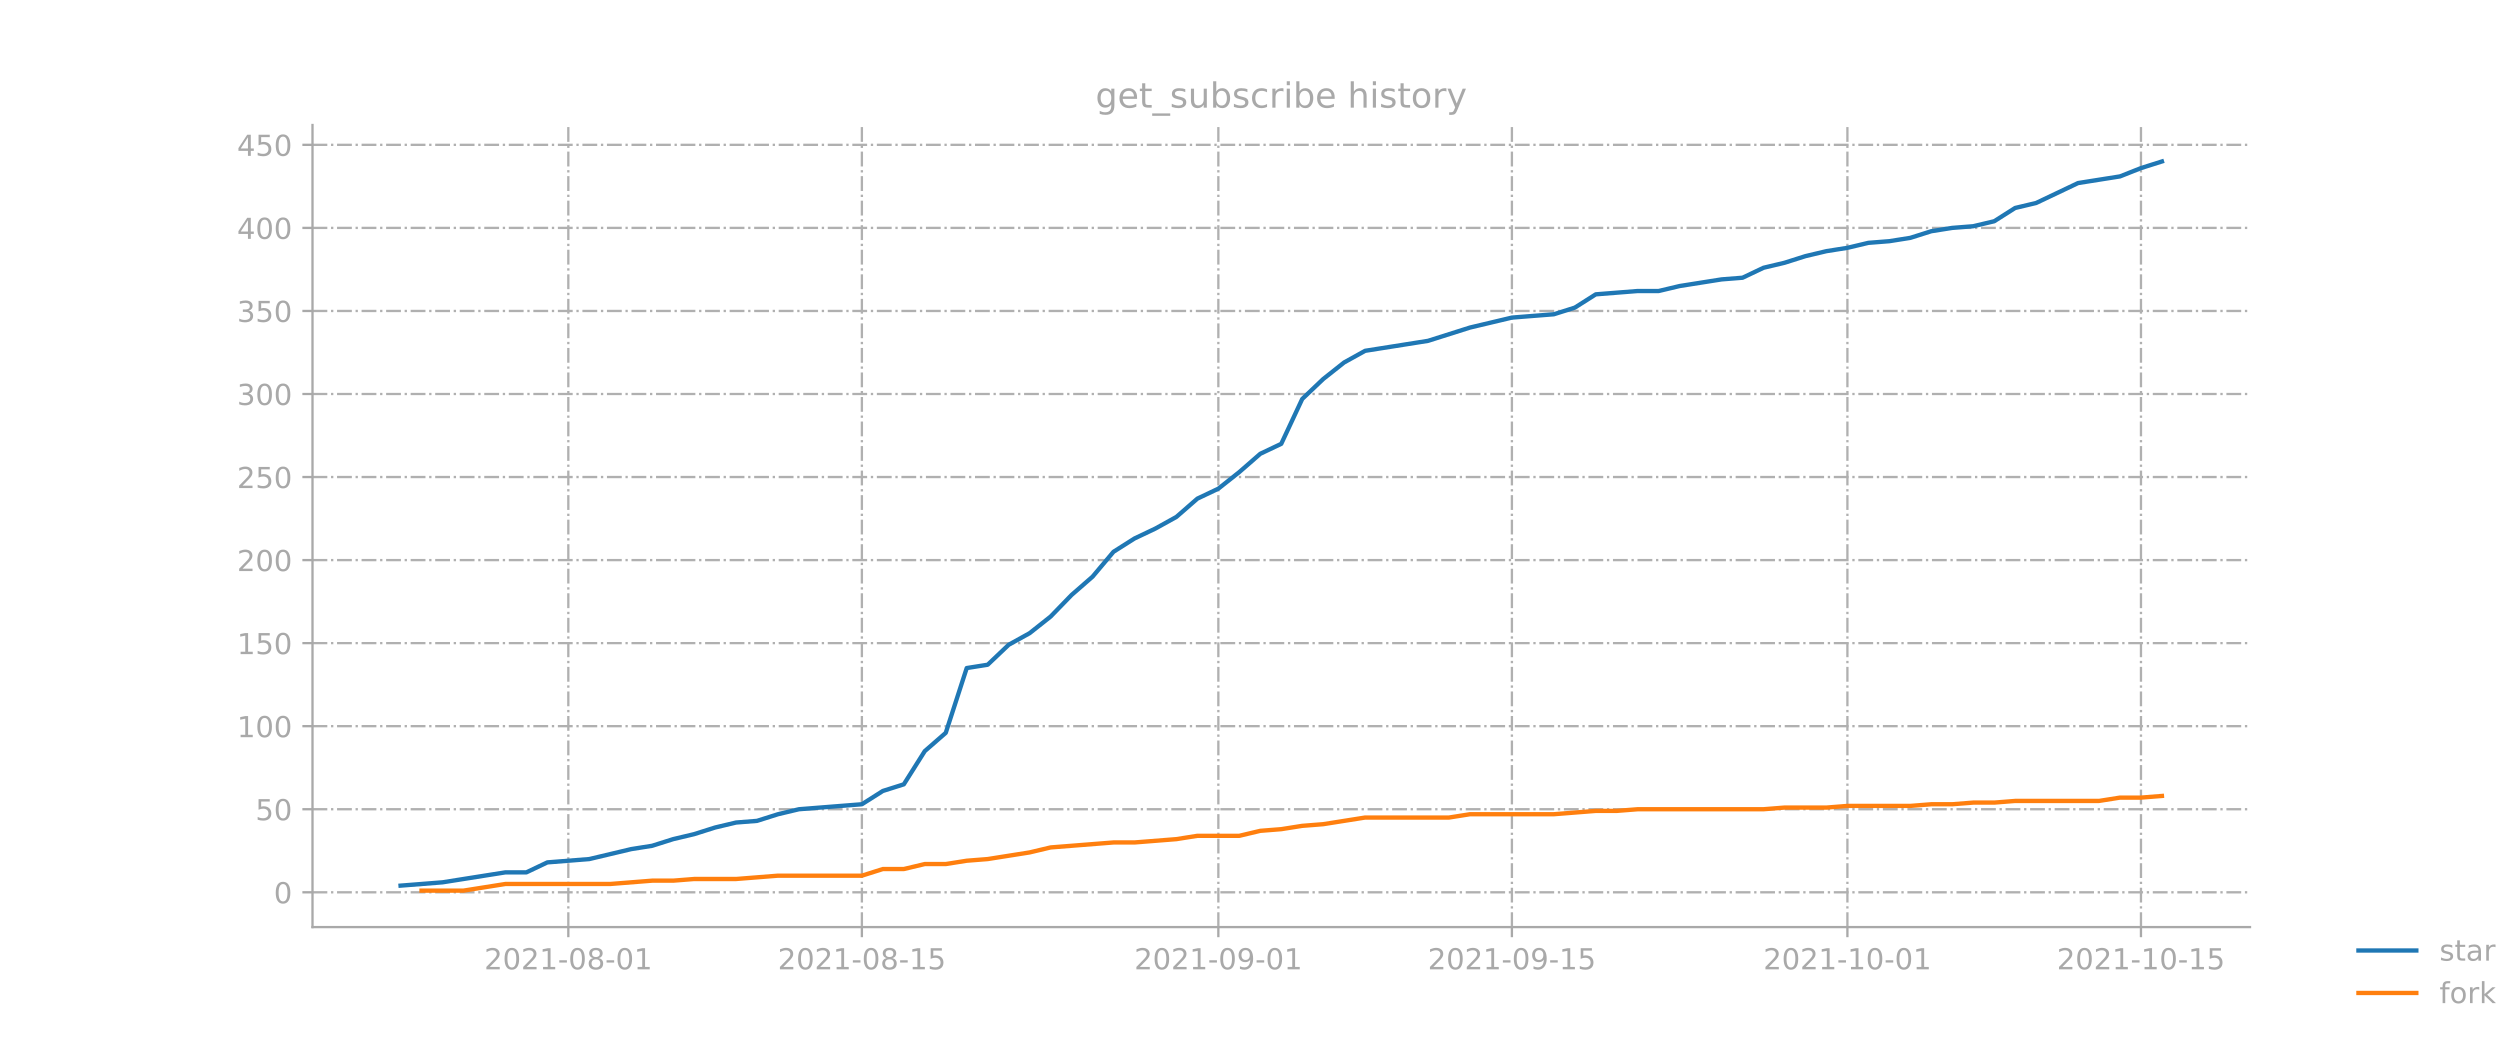
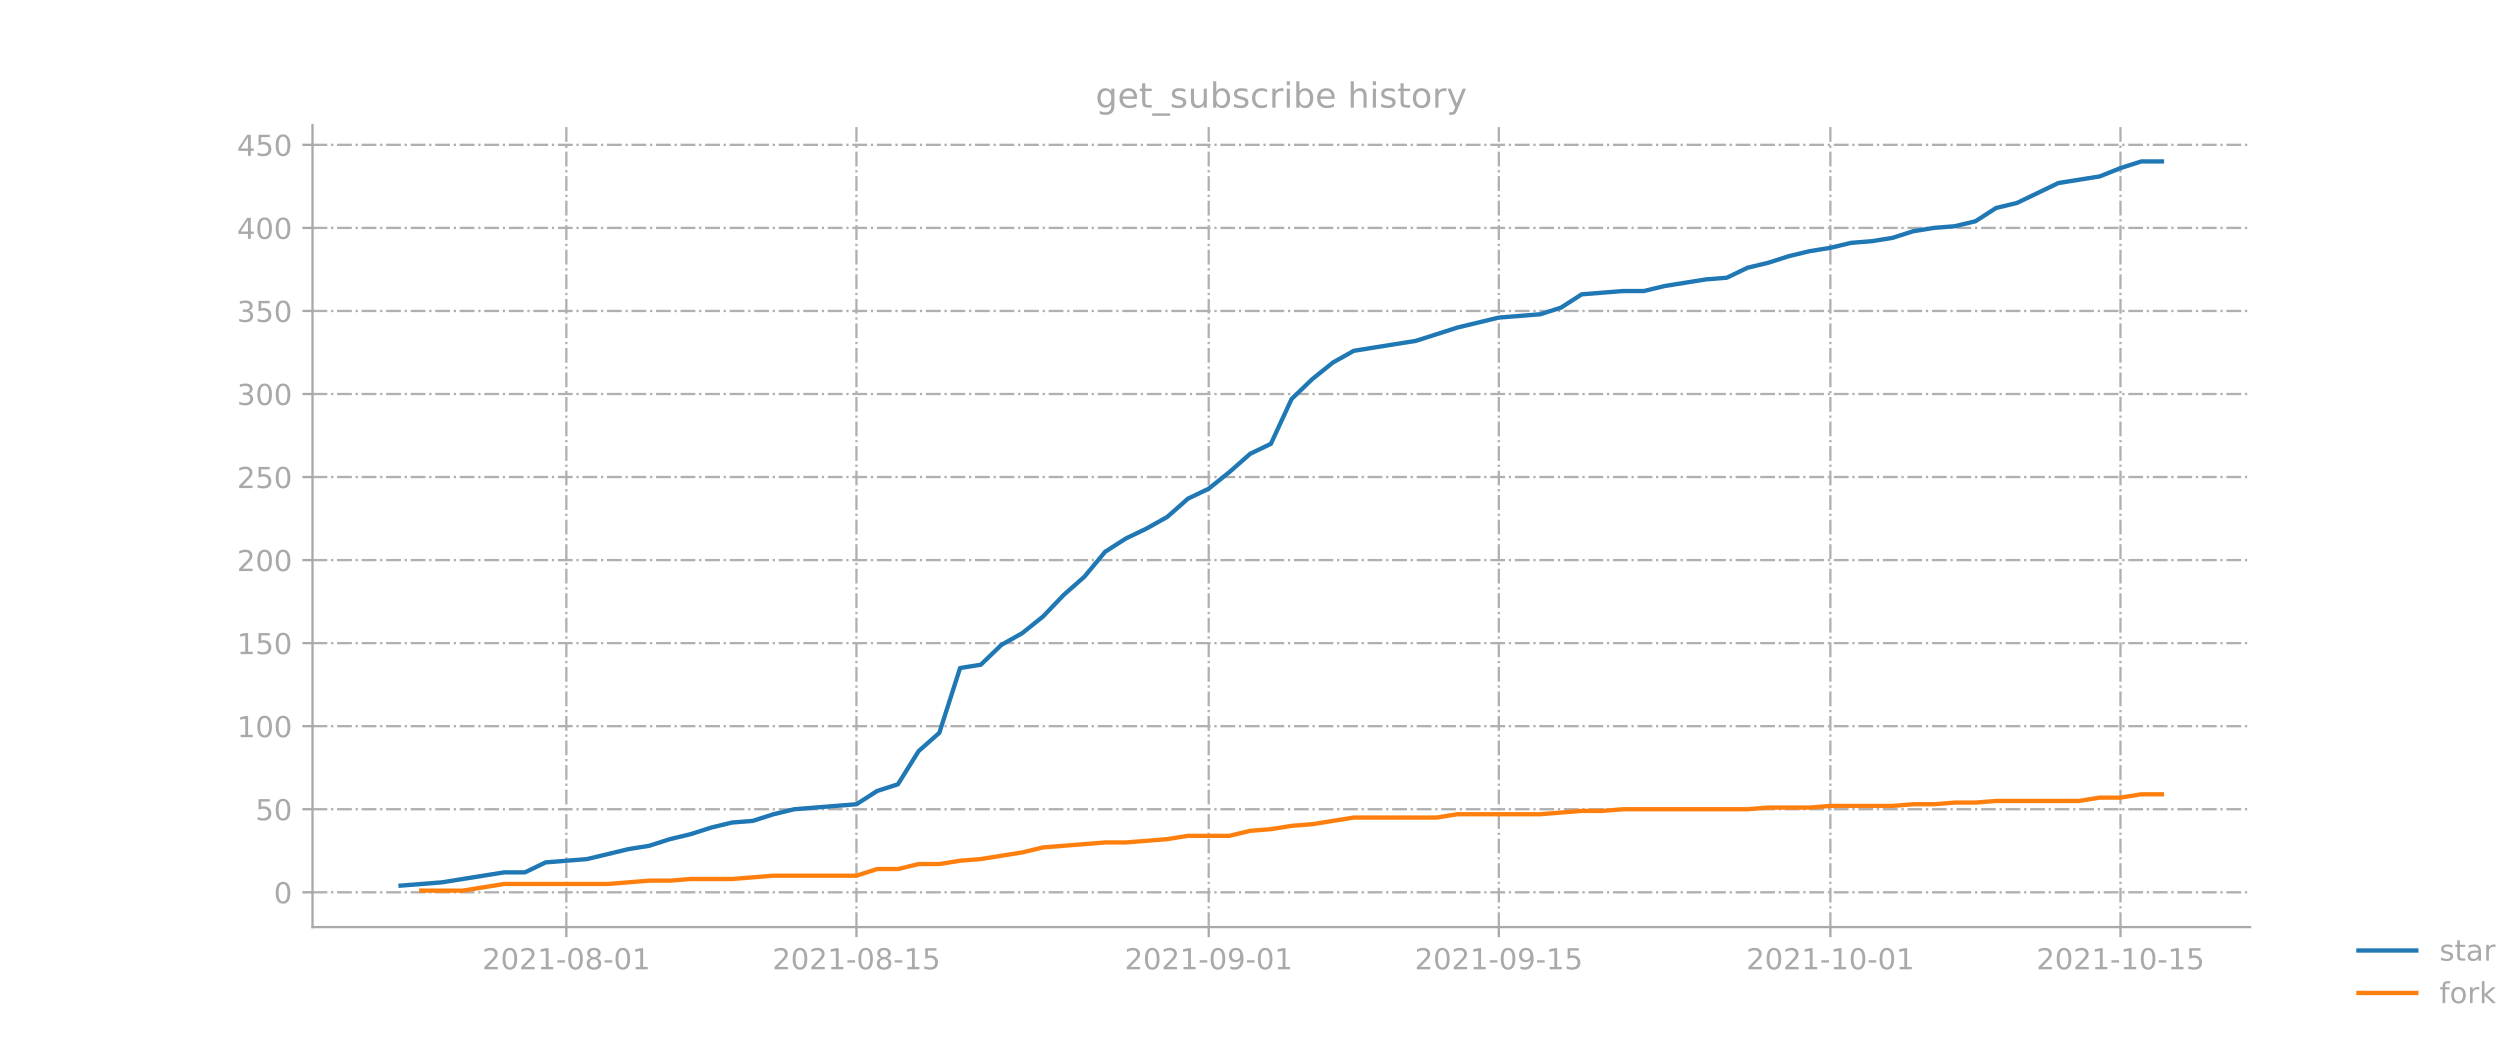
<svg xmlns="http://www.w3.org/2000/svg" xmlns:xlink="http://www.w3.org/1999/xlink" height="360pt" version="1.1" viewBox="0 0 864 360" width="864pt">
  <defs>
    <style type="text/css">*{stroke-linecap:butt;stroke-linejoin:round;}</style>
  </defs>
  <g id="figure_1">
    <g id="patch_1">
      <path d="M 0 360  L 864 360  L 864 0  L 0 0  z " style="fill:none;opacity:0;" />
    </g>
    <g id="axes_1">
      <g id="patch_2">
        <path d="M 108 320.4  L 777.6 320.4  L 777.6 43.2  L 108 43.2  z " style="fill:none;opacity:0;" />
      </g>
      <g id="matplotlib.axis_1">
        <g id="xtick_1">
          <g id="line2d_1">
-             <path clip-path="url(#p1e250888cf)" d="M 196.41 320.4  L 196.41 43.2  " style="fill:none;stroke:#b0b0b0;stroke-dasharray:5.12,1.28,0.8,1.28;stroke-dashoffset:0;stroke-width:0.8;" />
+             <path clip-path="url(#p5bc7ab0f01)" d="M 195.728 320.4  L 195.728 43.2  " style="fill:none;stroke:#b0b0b0;stroke-dasharray:5.12,1.28,0.8,1.28;stroke-dashoffset:0;stroke-width:0.8;" />
          </g>
          <g id="line2d_2">
            <defs>
-               <path d="M 0 0  L 0 3.5  " id="m828e188954" style="stroke:#a9a9a9;stroke-width:0.8;" />
+               <path d="M 0 0  L 0 3.5  " id="ma30ed5ef90" style="stroke:#a9a9a9;stroke-width:0.8;" />
            </defs>
            <g>
-               <use style="fill:#a9a9a9;stroke:#a9a9a9;stroke-width:0.8;" x="196.41" xlink:href="#m828e188954" y="320.4" />
+               <use style="fill:#a9a9a9;stroke:#a9a9a9;stroke-width:0.8;" x="195.728" xlink:href="#ma30ed5ef90" y="320.4" />
            </g>
          </g>
          <g id="text_1">
-             <g style="fill:#a9a9a9;" transform="translate(167.3526 334.9984)scale(0.1 -0.1)">
+             <g style="fill:#a9a9a9;" transform="translate(166.6705 334.9984)scale(0.1 -0.1)">
              <defs>
                <path d="M 1228 531  L 3431 531  L 3431 0  L 469 0  L 469 531  Q 828 903 1448 1529  Q 2069 2156 2228 2338  Q 2531 2678 2651 2914  Q 2772 3150 2772 3378  Q 2772 3750 2511 3984  Q 2250 4219 1831 4219  Q 1534 4219 1204 4116  Q 875 4013 500 3803  L 500 4441  Q 881 4594 1212 4672  Q 1544 4750 1819 4750  Q 2544 4750 2975 4387  Q 3406 4025 3406 3419  Q 3406 3131 3298 2873  Q 3191 2616 2906 2266  Q 2828 2175 2409 1742  Q 1991 1309 1228 531  z " id="DejaVuSans-32" transform="scale(0.015625)" />
                <path d="M 2034 4250  Q 1547 4250 1301 3770  Q 1056 3291 1056 2328  Q 1056 1369 1301 889  Q 1547 409 2034 409  Q 2525 409 2770 889  Q 3016 1369 3016 2328  Q 3016 3291 2770 3770  Q 2525 4250 2034 4250  z M 2034 4750  Q 2819 4750 3233 4129  Q 3647 3509 3647 2328  Q 3647 1150 3233 529  Q 2819 -91 2034 -91  Q 1250 -91 836 529  Q 422 1150 422 2328  Q 422 3509 836 4129  Q 1250 4750 2034 4750  z " id="DejaVuSans-30" transform="scale(0.015625)" />
                <path d="M 794 531  L 1825 531  L 1825 4091  L 703 3866  L 703 4441  L 1819 4666  L 2450 4666  L 2450 531  L 3481 531  L 3481 0  L 794 0  L 794 531  z " id="DejaVuSans-31" transform="scale(0.015625)" />
                <path d="M 313 2009  L 1997 2009  L 1997 1497  L 313 1497  L 313 2009  z " id="DejaVuSans-2d" transform="scale(0.015625)" />
                <path d="M 2034 2216  Q 1584 2216 1326 1975  Q 1069 1734 1069 1313  Q 1069 891 1326 650  Q 1584 409 2034 409  Q 2484 409 2743 651  Q 3003 894 3003 1313  Q 3003 1734 2745 1975  Q 2488 2216 2034 2216  z M 1403 2484  Q 997 2584 770 2862  Q 544 3141 544 3541  Q 544 4100 942 4425  Q 1341 4750 2034 4750  Q 2731 4750 3128 4425  Q 3525 4100 3525 3541  Q 3525 3141 3298 2862  Q 3072 2584 2669 2484  Q 3125 2378 3379 2068  Q 3634 1759 3634 1313  Q 3634 634 3220 271  Q 2806 -91 2034 -91  Q 1263 -91 848 271  Q 434 634 434 1313  Q 434 1759 690 2068  Q 947 2378 1403 2484  z M 1172 3481  Q 1172 3119 1398 2916  Q 1625 2713 2034 2713  Q 2441 2713 2670 2916  Q 2900 3119 2900 3481  Q 2900 3844 2670 4047  Q 2441 4250 2034 4250  Q 1625 4250 1398 4047  Q 1172 3844 1172 3481  z " id="DejaVuSans-38" transform="scale(0.015625)" />
              </defs>
              <use xlink:href="#DejaVuSans-32" />
              <use x="63.623" xlink:href="#DejaVuSans-30" />
              <use x="127.246" xlink:href="#DejaVuSans-32" />
              <use x="190.869" xlink:href="#DejaVuSans-31" />
              <use x="254.492" xlink:href="#DejaVuSans-2d" />
              <use x="290.576" xlink:href="#DejaVuSans-30" />
              <use x="354.199" xlink:href="#DejaVuSans-38" />
              <use x="417.822" xlink:href="#DejaVuSans-2d" />
              <use x="453.906" xlink:href="#DejaVuSans-30" />
              <use x="517.529" xlink:href="#DejaVuSans-31" />
            </g>
          </g>
        </g>
        <g id="xtick_2">
          <g id="line2d_3">
-             <path clip-path="url(#p1e250888cf)" d="M 297.865 320.4  L 297.865 43.2  " style="fill:none;stroke:#b0b0b0;stroke-dasharray:5.12,1.28,0.8,1.28;stroke-dashoffset:0;stroke-width:0.8;" />
+             <path clip-path="url(#p5bc7ab0f01)" d="M 295.989 320.4  L 295.989 43.2  " style="fill:none;stroke:#b0b0b0;stroke-dasharray:5.12,1.28,0.8,1.28;stroke-dashoffset:0;stroke-width:0.8;" />
          </g>
          <g id="line2d_4">
            <g>
-               <use style="fill:#a9a9a9;stroke:#a9a9a9;stroke-width:0.8;" x="297.865" xlink:href="#m828e188954" y="320.4" />
+               <use style="fill:#a9a9a9;stroke:#a9a9a9;stroke-width:0.8;" x="295.989" xlink:href="#ma30ed5ef90" y="320.4" />
            </g>
          </g>
          <g id="text_2">
-             <g style="fill:#a9a9a9;" transform="translate(268.8071 334.9984)scale(0.1 -0.1)">
+             <g style="fill:#a9a9a9;" transform="translate(266.9315 334.9984)scale(0.1 -0.1)">
              <defs>
                <path d="M 691 4666  L 3169 4666  L 3169 4134  L 1269 4134  L 1269 2991  Q 1406 3038 1543 3061  Q 1681 3084 1819 3084  Q 2600 3084 3056 2656  Q 3513 2228 3513 1497  Q 3513 744 3044 326  Q 2575 -91 1722 -91  Q 1428 -91 1123 -41  Q 819 9 494 109  L 494 744  Q 775 591 1075 516  Q 1375 441 1709 441  Q 2250 441 2565 725  Q 2881 1009 2881 1497  Q 2881 1984 2565 2268  Q 2250 2553 1709 2553  Q 1456 2553 1204 2497  Q 953 2441 691 2322  L 691 4666  z " id="DejaVuSans-35" transform="scale(0.015625)" />
              </defs>
              <use xlink:href="#DejaVuSans-32" />
              <use x="63.623" xlink:href="#DejaVuSans-30" />
              <use x="127.246" xlink:href="#DejaVuSans-32" />
              <use x="190.869" xlink:href="#DejaVuSans-31" />
              <use x="254.492" xlink:href="#DejaVuSans-2d" />
              <use x="290.576" xlink:href="#DejaVuSans-30" />
              <use x="354.199" xlink:href="#DejaVuSans-38" />
              <use x="417.822" xlink:href="#DejaVuSans-2d" />
              <use x="453.906" xlink:href="#DejaVuSans-31" />
              <use x="517.529" xlink:href="#DejaVuSans-35" />
            </g>
          </g>
        </g>
        <g id="xtick_3">
          <g id="line2d_5">
-             <path clip-path="url(#p1e250888cf)" d="M 421.06 320.4  L 421.06 43.2  " style="fill:none;stroke:#b0b0b0;stroke-dasharray:5.12,1.28,0.8,1.28;stroke-dashoffset:0;stroke-width:0.8;" />
+             <path clip-path="url(#p5bc7ab0f01)" d="M 417.735 320.4  L 417.735 43.2  " style="fill:none;stroke:#b0b0b0;stroke-dasharray:5.12,1.28,0.8,1.28;stroke-dashoffset:0;stroke-width:0.8;" />
          </g>
          <g id="line2d_6">
            <g>
-               <use style="fill:#a9a9a9;stroke:#a9a9a9;stroke-width:0.8;" x="421.06" xlink:href="#m828e188954" y="320.4" />
+               <use style="fill:#a9a9a9;stroke:#a9a9a9;stroke-width:0.8;" x="417.735" xlink:href="#ma30ed5ef90" y="320.4" />
            </g>
          </g>
          <g id="text_3">
-             <g style="fill:#a9a9a9;" transform="translate(392.0019 334.9984)scale(0.1 -0.1)">
+             <g style="fill:#a9a9a9;" transform="translate(388.6769 334.9984)scale(0.1 -0.1)">
              <defs>
                <path d="M 703 97  L 703 672  Q 941 559 1184 500  Q 1428 441 1663 441  Q 2288 441 2617 861  Q 2947 1281 2994 2138  Q 2813 1869 2534 1725  Q 2256 1581 1919 1581  Q 1219 1581 811 2004  Q 403 2428 403 3163  Q 403 3881 828 4315  Q 1253 4750 1959 4750  Q 2769 4750 3195 4129  Q 3622 3509 3622 2328  Q 3622 1225 3098 567  Q 2575 -91 1691 -91  Q 1453 -91 1209 -44  Q 966 3 703 97  z M 1959 2075  Q 2384 2075 2632 2365  Q 2881 2656 2881 3163  Q 2881 3666 2632 3958  Q 2384 4250 1959 4250  Q 1534 4250 1286 3958  Q 1038 3666 1038 3163  Q 1038 2656 1286 2365  Q 1534 2075 1959 2075  z " id="DejaVuSans-39" transform="scale(0.015625)" />
              </defs>
              <use xlink:href="#DejaVuSans-32" />
              <use x="63.623" xlink:href="#DejaVuSans-30" />
              <use x="127.246" xlink:href="#DejaVuSans-32" />
              <use x="190.869" xlink:href="#DejaVuSans-31" />
              <use x="254.492" xlink:href="#DejaVuSans-2d" />
              <use x="290.576" xlink:href="#DejaVuSans-30" />
              <use x="354.199" xlink:href="#DejaVuSans-39" />
              <use x="417.822" xlink:href="#DejaVuSans-2d" />
              <use x="453.906" xlink:href="#DejaVuSans-30" />
              <use x="517.529" xlink:href="#DejaVuSans-31" />
            </g>
          </g>
        </g>
        <g id="xtick_4">
          <g id="line2d_7">
-             <path clip-path="url(#p1e250888cf)" d="M 522.514 320.4  L 522.514 43.2  " style="fill:none;stroke:#b0b0b0;stroke-dasharray:5.12,1.28,0.8,1.28;stroke-dashoffset:0;stroke-width:0.8;" />
+             <path clip-path="url(#p5bc7ab0f01)" d="M 517.996 320.4  L 517.996 43.2  " style="fill:none;stroke:#b0b0b0;stroke-dasharray:5.12,1.28,0.8,1.28;stroke-dashoffset:0;stroke-width:0.8;" />
          </g>
          <g id="line2d_8">
            <g>
-               <use style="fill:#a9a9a9;stroke:#a9a9a9;stroke-width:0.8;" x="522.514" xlink:href="#m828e188954" y="320.4" />
+               <use style="fill:#a9a9a9;stroke:#a9a9a9;stroke-width:0.8;" x="517.996" xlink:href="#ma30ed5ef90" y="320.4" />
            </g>
          </g>
          <g id="text_4">
-             <g style="fill:#a9a9a9;" transform="translate(493.4565 334.9984)scale(0.1 -0.1)">
+             <g style="fill:#a9a9a9;" transform="translate(488.9379 334.9984)scale(0.1 -0.1)">
              <use xlink:href="#DejaVuSans-32" />
              <use x="63.623" xlink:href="#DejaVuSans-30" />
              <use x="127.246" xlink:href="#DejaVuSans-32" />
              <use x="190.869" xlink:href="#DejaVuSans-31" />
              <use x="254.492" xlink:href="#DejaVuSans-2d" />
              <use x="290.576" xlink:href="#DejaVuSans-30" />
              <use x="354.199" xlink:href="#DejaVuSans-39" />
              <use x="417.822" xlink:href="#DejaVuSans-2d" />
              <use x="453.906" xlink:href="#DejaVuSans-31" />
              <use x="517.529" xlink:href="#DejaVuSans-35" />
            </g>
          </g>
        </g>
        <g id="xtick_5">
          <g id="line2d_9">
-             <path clip-path="url(#p1e250888cf)" d="M 638.462 320.4  L 638.462 43.2  " style="fill:none;stroke:#b0b0b0;stroke-dasharray:5.12,1.28,0.8,1.28;stroke-dashoffset:0;stroke-width:0.8;" />
+             <path clip-path="url(#p5bc7ab0f01)" d="M 632.58 320.4  L 632.58 43.2  " style="fill:none;stroke:#b0b0b0;stroke-dasharray:5.12,1.28,0.8,1.28;stroke-dashoffset:0;stroke-width:0.8;" />
          </g>
          <g id="line2d_10">
            <g>
-               <use style="fill:#a9a9a9;stroke:#a9a9a9;stroke-width:0.8;" x="638.462" xlink:href="#m828e188954" y="320.4" />
+               <use style="fill:#a9a9a9;stroke:#a9a9a9;stroke-width:0.8;" x="632.58" xlink:href="#ma30ed5ef90" y="320.4" />
            </g>
          </g>
          <g id="text_5">
-             <g style="fill:#a9a9a9;" transform="translate(609.4045 334.9984)scale(0.1 -0.1)">
+             <g style="fill:#a9a9a9;" transform="translate(603.5219 334.9984)scale(0.1 -0.1)">
              <use xlink:href="#DejaVuSans-32" />
              <use x="63.623" xlink:href="#DejaVuSans-30" />
              <use x="127.246" xlink:href="#DejaVuSans-32" />
              <use x="190.869" xlink:href="#DejaVuSans-31" />
              <use x="254.492" xlink:href="#DejaVuSans-2d" />
              <use x="290.576" xlink:href="#DejaVuSans-31" />
              <use x="354.199" xlink:href="#DejaVuSans-30" />
              <use x="417.822" xlink:href="#DejaVuSans-2d" />
              <use x="453.906" xlink:href="#DejaVuSans-30" />
              <use x="517.529" xlink:href="#DejaVuSans-31" />
            </g>
          </g>
        </g>
        <g id="xtick_6">
          <g id="line2d_11">
-             <path clip-path="url(#p1e250888cf)" d="M 739.917 320.4  L 739.917 43.2  " style="fill:none;stroke:#b0b0b0;stroke-dasharray:5.12,1.28,0.8,1.28;stroke-dashoffset:0;stroke-width:0.8;" />
+             <path clip-path="url(#p5bc7ab0f01)" d="M 732.841 320.4  L 732.841 43.2  " style="fill:none;stroke:#b0b0b0;stroke-dasharray:5.12,1.28,0.8,1.28;stroke-dashoffset:0;stroke-width:0.8;" />
          </g>
          <g id="line2d_12">
            <g>
-               <use style="fill:#a9a9a9;stroke:#a9a9a9;stroke-width:0.8;" x="739.917" xlink:href="#m828e188954" y="320.4" />
+               <use style="fill:#a9a9a9;stroke:#a9a9a9;stroke-width:0.8;" x="732.841" xlink:href="#ma30ed5ef90" y="320.4" />
            </g>
          </g>
          <g id="text_6">
-             <g style="fill:#a9a9a9;" transform="translate(710.8591 334.9984)scale(0.1 -0.1)">
+             <g style="fill:#a9a9a9;" transform="translate(703.7828 334.9984)scale(0.1 -0.1)">
              <use xlink:href="#DejaVuSans-32" />
              <use x="63.623" xlink:href="#DejaVuSans-30" />
              <use x="127.246" xlink:href="#DejaVuSans-32" />
              <use x="190.869" xlink:href="#DejaVuSans-31" />
              <use x="254.492" xlink:href="#DejaVuSans-2d" />
              <use x="290.576" xlink:href="#DejaVuSans-31" />
              <use x="354.199" xlink:href="#DejaVuSans-30" />
              <use x="417.822" xlink:href="#DejaVuSans-2d" />
              <use x="453.906" xlink:href="#DejaVuSans-31" />
              <use x="517.529" xlink:href="#DejaVuSans-35" />
            </g>
          </g>
        </g>
      </g>
      <g id="matplotlib.axis_2">
        <g id="ytick_1">
          <g id="line2d_13">
-             <path clip-path="url(#p1e250888cf)" d="M 108 308.374  L 777.6 308.374  " style="fill:none;stroke:#b0b0b0;stroke-dasharray:5.12,1.28,0.8,1.28;stroke-dashoffset:0;stroke-width:0.8;" />
+             <path clip-path="url(#p5bc7ab0f01)" d="M 108 308.374  L 777.6 308.374  " style="fill:none;stroke:#b0b0b0;stroke-dasharray:5.12,1.28,0.8,1.28;stroke-dashoffset:0;stroke-width:0.8;" />
          </g>
          <g id="line2d_14">
            <defs>
-               <path d="M 0 0  L -3.5 0  " id="m916a2e8b4b" style="stroke:#a9a9a9;stroke-width:0.8;" />
+               <path d="M 0 0  L -3.5 0  " id="md39bcc9faa" style="stroke:#a9a9a9;stroke-width:0.8;" />
            </defs>
            <g>
-               <use style="fill:#a9a9a9;stroke:#a9a9a9;stroke-width:0.8;" x="108" xlink:href="#m916a2e8b4b" y="308.374" />
+               <use style="fill:#a9a9a9;stroke:#a9a9a9;stroke-width:0.8;" x="108" xlink:href="#md39bcc9faa" y="308.374" />
            </g>
          </g>
          <g id="text_7">
            <g style="fill:#a9a9a9;" transform="translate(94.6375 312.1733)scale(0.1 -0.1)">
              <use xlink:href="#DejaVuSans-30" />
            </g>
          </g>
        </g>
        <g id="ytick_2">
          <g id="line2d_15">
-             <path clip-path="url(#p1e250888cf)" d="M 108 279.672  L 777.6 279.672  " style="fill:none;stroke:#b0b0b0;stroke-dasharray:5.12,1.28,0.8,1.28;stroke-dashoffset:0;stroke-width:0.8;" />
+             <path clip-path="url(#p5bc7ab0f01)" d="M 108 279.672  L 777.6 279.672  " style="fill:none;stroke:#b0b0b0;stroke-dasharray:5.12,1.28,0.8,1.28;stroke-dashoffset:0;stroke-width:0.8;" />
          </g>
          <g id="line2d_16">
            <g>
-               <use style="fill:#a9a9a9;stroke:#a9a9a9;stroke-width:0.8;" x="108" xlink:href="#m916a2e8b4b" y="279.672" />
+               <use style="fill:#a9a9a9;stroke:#a9a9a9;stroke-width:0.8;" x="108" xlink:href="#md39bcc9faa" y="279.672" />
            </g>
          </g>
          <g id="text_8">
            <g style="fill:#a9a9a9;" transform="translate(88.275 283.4717)scale(0.1 -0.1)">
              <use xlink:href="#DejaVuSans-35" />
              <use x="63.623" xlink:href="#DejaVuSans-30" />
            </g>
          </g>
        </g>
        <g id="ytick_3">
          <g id="line2d_17">
-             <path clip-path="url(#p1e250888cf)" d="M 108 250.971  L 777.6 250.971  " style="fill:none;stroke:#b0b0b0;stroke-dasharray:5.12,1.28,0.8,1.28;stroke-dashoffset:0;stroke-width:0.8;" />
+             <path clip-path="url(#p5bc7ab0f01)" d="M 108 250.971  L 777.6 250.971  " style="fill:none;stroke:#b0b0b0;stroke-dasharray:5.12,1.28,0.8,1.28;stroke-dashoffset:0;stroke-width:0.8;" />
          </g>
          <g id="line2d_18">
            <g>
-               <use style="fill:#a9a9a9;stroke:#a9a9a9;stroke-width:0.8;" x="108" xlink:href="#m916a2e8b4b" y="250.971" />
+               <use style="fill:#a9a9a9;stroke:#a9a9a9;stroke-width:0.8;" x="108" xlink:href="#md39bcc9faa" y="250.971" />
            </g>
          </g>
          <g id="text_9">
            <g style="fill:#a9a9a9;" transform="translate(81.9125 254.7701)scale(0.1 -0.1)">
              <use xlink:href="#DejaVuSans-31" />
              <use x="63.623" xlink:href="#DejaVuSans-30" />
              <use x="127.246" xlink:href="#DejaVuSans-30" />
            </g>
          </g>
        </g>
        <g id="ytick_4">
          <g id="line2d_19">
-             <path clip-path="url(#p1e250888cf)" d="M 108 222.269  L 777.6 222.269  " style="fill:none;stroke:#b0b0b0;stroke-dasharray:5.12,1.28,0.8,1.28;stroke-dashoffset:0;stroke-width:0.8;" />
+             <path clip-path="url(#p5bc7ab0f01)" d="M 108 222.269  L 777.6 222.269  " style="fill:none;stroke:#b0b0b0;stroke-dasharray:5.12,1.28,0.8,1.28;stroke-dashoffset:0;stroke-width:0.8;" />
          </g>
          <g id="line2d_20">
            <g>
-               <use style="fill:#a9a9a9;stroke:#a9a9a9;stroke-width:0.8;" x="108" xlink:href="#m916a2e8b4b" y="222.269" />
+               <use style="fill:#a9a9a9;stroke:#a9a9a9;stroke-width:0.8;" x="108" xlink:href="#md39bcc9faa" y="222.269" />
            </g>
          </g>
          <g id="text_10">
            <g style="fill:#a9a9a9;" transform="translate(81.9125 226.0685)scale(0.1 -0.1)">
              <use xlink:href="#DejaVuSans-31" />
              <use x="63.623" xlink:href="#DejaVuSans-35" />
              <use x="127.246" xlink:href="#DejaVuSans-30" />
            </g>
          </g>
        </g>
        <g id="ytick_5">
          <g id="line2d_21">
-             <path clip-path="url(#p1e250888cf)" d="M 108 193.568  L 777.6 193.568  " style="fill:none;stroke:#b0b0b0;stroke-dasharray:5.12,1.28,0.8,1.28;stroke-dashoffset:0;stroke-width:0.8;" />
+             <path clip-path="url(#p5bc7ab0f01)" d="M 108 193.568  L 777.6 193.568  " style="fill:none;stroke:#b0b0b0;stroke-dasharray:5.12,1.28,0.8,1.28;stroke-dashoffset:0;stroke-width:0.8;" />
          </g>
          <g id="line2d_22">
            <g>
-               <use style="fill:#a9a9a9;stroke:#a9a9a9;stroke-width:0.8;" x="108" xlink:href="#m916a2e8b4b" y="193.568" />
+               <use style="fill:#a9a9a9;stroke:#a9a9a9;stroke-width:0.8;" x="108" xlink:href="#md39bcc9faa" y="193.568" />
            </g>
          </g>
          <g id="text_11">
            <g style="fill:#a9a9a9;" transform="translate(81.9125 197.3669)scale(0.1 -0.1)">
              <use xlink:href="#DejaVuSans-32" />
              <use x="63.623" xlink:href="#DejaVuSans-30" />
              <use x="127.246" xlink:href="#DejaVuSans-30" />
            </g>
          </g>
        </g>
        <g id="ytick_6">
          <g id="line2d_23">
-             <path clip-path="url(#p1e250888cf)" d="M 108 164.866  L 777.6 164.866  " style="fill:none;stroke:#b0b0b0;stroke-dasharray:5.12,1.28,0.8,1.28;stroke-dashoffset:0;stroke-width:0.8;" />
+             <path clip-path="url(#p5bc7ab0f01)" d="M 108 164.866  L 777.6 164.866  " style="fill:none;stroke:#b0b0b0;stroke-dasharray:5.12,1.28,0.8,1.28;stroke-dashoffset:0;stroke-width:0.8;" />
          </g>
          <g id="line2d_24">
            <g>
-               <use style="fill:#a9a9a9;stroke:#a9a9a9;stroke-width:0.8;" x="108" xlink:href="#m916a2e8b4b" y="164.866" />
+               <use style="fill:#a9a9a9;stroke:#a9a9a9;stroke-width:0.8;" x="108" xlink:href="#md39bcc9faa" y="164.866" />
            </g>
          </g>
          <g id="text_12">
            <g style="fill:#a9a9a9;" transform="translate(81.9125 168.6653)scale(0.1 -0.1)">
              <use xlink:href="#DejaVuSans-32" />
              <use x="63.623" xlink:href="#DejaVuSans-35" />
              <use x="127.246" xlink:href="#DejaVuSans-30" />
            </g>
          </g>
        </g>
        <g id="ytick_7">
          <g id="line2d_25">
-             <path clip-path="url(#p1e250888cf)" d="M 108 136.164  L 777.6 136.164  " style="fill:none;stroke:#b0b0b0;stroke-dasharray:5.12,1.28,0.8,1.28;stroke-dashoffset:0;stroke-width:0.8;" />
+             <path clip-path="url(#p5bc7ab0f01)" d="M 108 136.164  L 777.6 136.164  " style="fill:none;stroke:#b0b0b0;stroke-dasharray:5.12,1.28,0.8,1.28;stroke-dashoffset:0;stroke-width:0.8;" />
          </g>
          <g id="line2d_26">
            <g>
-               <use style="fill:#a9a9a9;stroke:#a9a9a9;stroke-width:0.8;" x="108" xlink:href="#m916a2e8b4b" y="136.164" />
+               <use style="fill:#a9a9a9;stroke:#a9a9a9;stroke-width:0.8;" x="108" xlink:href="#md39bcc9faa" y="136.164" />
            </g>
          </g>
          <g id="text_13">
            <g style="fill:#a9a9a9;" transform="translate(81.9125 139.9637)scale(0.1 -0.1)">
              <defs>
                <path d="M 2597 2516  Q 3050 2419 3304 2112  Q 3559 1806 3559 1356  Q 3559 666 3084 287  Q 2609 -91 1734 -91  Q 1441 -91 1130 -33  Q 819 25 488 141  L 488 750  Q 750 597 1062 519  Q 1375 441 1716 441  Q 2309 441 2620 675  Q 2931 909 2931 1356  Q 2931 1769 2642 2001  Q 2353 2234 1838 2234  L 1294 2234  L 1294 2753  L 1863 2753  Q 2328 2753 2575 2939  Q 2822 3125 2822 3475  Q 2822 3834 2567 4026  Q 2313 4219 1838 4219  Q 1578 4219 1281 4162  Q 984 4106 628 3988  L 628 4550  Q 988 4650 1302 4700  Q 1616 4750 1894 4750  Q 2613 4750 3031 4423  Q 3450 4097 3450 3541  Q 3450 3153 3228 2886  Q 3006 2619 2597 2516  z " id="DejaVuSans-33" transform="scale(0.015625)" />
              </defs>
              <use xlink:href="#DejaVuSans-33" />
              <use x="63.623" xlink:href="#DejaVuSans-30" />
              <use x="127.246" xlink:href="#DejaVuSans-30" />
            </g>
          </g>
        </g>
        <g id="ytick_8">
          <g id="line2d_27">
-             <path clip-path="url(#p1e250888cf)" d="M 108 107.463  L 777.6 107.463  " style="fill:none;stroke:#b0b0b0;stroke-dasharray:5.12,1.28,0.8,1.28;stroke-dashoffset:0;stroke-width:0.8;" />
+             <path clip-path="url(#p5bc7ab0f01)" d="M 108 107.463  L 777.6 107.463  " style="fill:none;stroke:#b0b0b0;stroke-dasharray:5.12,1.28,0.8,1.28;stroke-dashoffset:0;stroke-width:0.8;" />
          </g>
          <g id="line2d_28">
            <g>
-               <use style="fill:#a9a9a9;stroke:#a9a9a9;stroke-width:0.8;" x="108" xlink:href="#m916a2e8b4b" y="107.463" />
+               <use style="fill:#a9a9a9;stroke:#a9a9a9;stroke-width:0.8;" x="108" xlink:href="#md39bcc9faa" y="107.463" />
            </g>
          </g>
          <g id="text_14">
            <g style="fill:#a9a9a9;" transform="translate(81.9125 111.2621)scale(0.1 -0.1)">
              <use xlink:href="#DejaVuSans-33" />
              <use x="63.623" xlink:href="#DejaVuSans-35" />
              <use x="127.246" xlink:href="#DejaVuSans-30" />
            </g>
          </g>
        </g>
        <g id="ytick_9">
          <g id="line2d_29">
-             <path clip-path="url(#p1e250888cf)" d="M 108 78.761  L 777.6 78.761  " style="fill:none;stroke:#b0b0b0;stroke-dasharray:5.12,1.28,0.8,1.28;stroke-dashoffset:0;stroke-width:0.8;" />
+             <path clip-path="url(#p5bc7ab0f01)" d="M 108 78.761  L 777.6 78.761  " style="fill:none;stroke:#b0b0b0;stroke-dasharray:5.12,1.28,0.8,1.28;stroke-dashoffset:0;stroke-width:0.8;" />
          </g>
          <g id="line2d_30">
            <g>
-               <use style="fill:#a9a9a9;stroke:#a9a9a9;stroke-width:0.8;" x="108" xlink:href="#m916a2e8b4b" y="78.761" />
+               <use style="fill:#a9a9a9;stroke:#a9a9a9;stroke-width:0.8;" x="108" xlink:href="#md39bcc9faa" y="78.761" />
            </g>
          </g>
          <g id="text_15">
            <g style="fill:#a9a9a9;" transform="translate(81.9125 82.56049)scale(0.1 -0.1)">
              <defs>
                <path d="M 2419 4116  L 825 1625  L 2419 1625  L 2419 4116  z M 2253 4666  L 3047 4666  L 3047 1625  L 3713 1625  L 3713 1100  L 3047 1100  L 3047 0  L 2419 0  L 2419 1100  L 313 1100  L 313 1709  L 2253 4666  z " id="DejaVuSans-34" transform="scale(0.015625)" />
              </defs>
              <use xlink:href="#DejaVuSans-34" />
              <use x="63.623" xlink:href="#DejaVuSans-30" />
              <use x="127.246" xlink:href="#DejaVuSans-30" />
            </g>
          </g>
        </g>
        <g id="ytick_10">
          <g id="line2d_31">
-             <path clip-path="url(#p1e250888cf)" d="M 108 50.06  L 777.6 50.06  " style="fill:none;stroke:#b0b0b0;stroke-dasharray:5.12,1.28,0.8,1.28;stroke-dashoffset:0;stroke-width:0.8;" />
+             <path clip-path="url(#p5bc7ab0f01)" d="M 108 50.06  L 777.6 50.06  " style="fill:none;stroke:#b0b0b0;stroke-dasharray:5.12,1.28,0.8,1.28;stroke-dashoffset:0;stroke-width:0.8;" />
          </g>
          <g id="line2d_32">
            <g>
-               <use style="fill:#a9a9a9;stroke:#a9a9a9;stroke-width:0.8;" x="108" xlink:href="#m916a2e8b4b" y="50.06" />
+               <use style="fill:#a9a9a9;stroke:#a9a9a9;stroke-width:0.8;" x="108" xlink:href="#md39bcc9faa" y="50.06" />
            </g>
          </g>
          <g id="text_16">
            <g style="fill:#a9a9a9;" transform="translate(81.9125 53.8589)scale(0.1 -0.1)">
              <use xlink:href="#DejaVuSans-34" />
              <use x="63.623" xlink:href="#DejaVuSans-35" />
              <use x="127.246" xlink:href="#DejaVuSans-30" />
            </g>
          </g>
        </g>
      </g>
      <g id="line2d_33">
-         <path clip-path="url(#p1e250888cf)" d="M 138.436 306.078  L 145.683 305.504  L 152.93 304.93  L 160.177 303.782  L 167.423 302.634  L 174.67 301.486  L 181.917 301.486  L 189.164 298.041  L 196.41 297.467  L 203.657 296.893  L 210.904 295.171  L 218.151 293.449  L 225.397 292.301  L 232.644 290.005  L 239.891 288.283  L 247.138 285.987  L 254.384 284.265  L 261.631 283.691  L 268.878 281.395  L 276.125 279.672  L 283.371 279.098  L 290.618 278.524  L 297.865 277.95  L 305.112 273.358  L 312.358 271.062  L 319.605 259.581  L 326.852 253.267  L 334.099 230.88  L 341.345 229.732  L 348.592 222.843  L 355.839 218.825  L 363.086 213.085  L 370.332 205.622  L 377.579 199.308  L 384.826 190.697  L 392.073 186.105  L 399.319 182.661  L 406.566 178.643  L 413.813 172.328  L 421.06 168.884  L 428.306 163.144  L 435.553 156.83  L 442.8 153.385  L 450.047 137.887  L 457.294 130.998  L 464.54 125.258  L 471.787 121.24  L 479.034 120.092  L 486.281 118.944  L 493.527 117.795  L 500.774 115.499  L 508.021 113.203  L 515.268 111.481  L 522.514 109.759  L 529.761 109.185  L 537.008 108.611  L 544.255 106.315  L 551.501 101.723  L 558.748 101.149  L 565.995 100.574  L 573.242 100.574  L 580.488 98.852  L 587.735 97.704  L 594.982 96.556  L 602.229 95.982  L 609.475 92.538  L 616.722 90.816  L 623.969 88.52  L 631.216 86.798  L 638.462 85.65  L 645.709 83.928  L 652.956 83.354  L 660.203 82.205  L 667.449 79.909  L 674.696 78.761  L 681.943 78.187  L 689.19 76.465  L 696.436 71.873  L 703.683 70.151  L 710.93 66.707  L 718.177 63.262  L 725.423 62.114  L 732.67 60.966  L 739.917 58.096  L 747.164 55.8  " style="fill:none;stroke:#1f77b4;stroke-linecap:square;stroke-width:1.5;" />
+         <path clip-path="url(#p5bc7ab0f01)" d="M 138.436 306.078  L 145.598 305.504  L 152.759 304.93  L 159.921 303.782  L 167.082 302.634  L 174.244 301.486  L 181.405 301.486  L 188.567 298.041  L 195.728 297.467  L 202.89 296.893  L 210.051 295.171  L 217.213 293.449  L 224.374 292.301  L 231.536 290.005  L 238.697 288.283  L 245.859 285.987  L 253.02 284.265  L 260.182 283.691  L 267.343 281.395  L 274.505 279.672  L 281.666 279.098  L 288.828 278.524  L 295.989 277.95  L 303.151 273.358  L 310.312 271.062  L 317.474 259.581  L 324.635 253.267  L 331.797 230.88  L 338.958 229.732  L 346.12 222.843  L 353.281 218.825  L 360.443 213.085  L 367.604 205.622  L 374.766 199.308  L 381.927 190.697  L 389.089 186.105  L 396.25 182.661  L 403.412 178.643  L 410.573 172.328  L 417.735 168.884  L 424.896 163.144  L 432.058 156.83  L 439.219 153.385  L 446.381 137.887  L 453.542 130.998  L 460.704 125.258  L 467.865 121.24  L 475.027 120.092  L 482.188 118.944  L 489.35 117.795  L 496.511 115.499  L 503.673 113.203  L 510.834 111.481  L 517.996 109.759  L 525.157 109.185  L 532.319 108.611  L 539.48 106.315  L 546.642 101.723  L 553.803 101.149  L 560.965 100.574  L 568.126 100.574  L 575.288 98.852  L 582.449 97.704  L 589.611 96.556  L 596.772 95.982  L 603.934 92.538  L 611.095 90.816  L 618.257 88.52  L 625.418 86.798  L 632.58 85.65  L 639.741 83.928  L 646.903 83.354  L 654.064 82.205  L 661.226 79.909  L 668.387 78.761  L 675.549 78.187  L 682.71 76.465  L 689.872 71.873  L 697.033 70.151  L 704.195 66.707  L 711.356 63.262  L 718.518 62.114  L 725.679 60.966  L 732.841 58.096  L 740.002 55.8  L 747.164 55.8  " style="fill:none;stroke:#1f77b4;stroke-linecap:square;stroke-width:1.5;" />
      </g>
      <g id="line2d_34">
-         <path clip-path="url(#p1e250888cf)" d="M 145.683 307.8  L 152.93 307.8  L 160.177 307.8  L 167.423 306.652  L 174.67 305.504  L 181.917 305.504  L 189.164 305.504  L 196.41 305.504  L 203.657 305.504  L 210.904 305.504  L 218.151 304.93  L 225.397 304.356  L 232.644 304.356  L 239.891 303.782  L 247.138 303.782  L 254.384 303.782  L 261.631 303.208  L 268.878 302.634  L 276.125 302.634  L 283.371 302.634  L 290.618 302.634  L 297.865 302.634  L 305.112 300.338  L 312.358 300.338  L 319.605 298.615  L 326.852 298.615  L 334.099 297.467  L 341.345 296.893  L 348.592 295.745  L 355.839 294.597  L 363.086 292.875  L 370.332 292.301  L 377.579 291.727  L 384.826 291.153  L 392.073 291.153  L 399.319 290.579  L 406.566 290.005  L 413.813 288.857  L 421.06 288.857  L 428.306 288.857  L 435.553 287.135  L 442.8 286.561  L 450.047 285.413  L 457.294 284.839  L 464.54 283.691  L 471.787 282.543  L 479.034 282.543  L 486.281 282.543  L 493.527 282.543  L 500.774 282.543  L 508.021 281.395  L 515.268 281.395  L 522.514 281.395  L 529.761 281.395  L 537.008 281.395  L 544.255 280.821  L 551.501 280.246  L 558.748 280.246  L 565.995 279.672  L 573.242 279.672  L 580.488 279.672  L 587.735 279.672  L 594.982 279.672  L 602.229 279.672  L 609.475 279.672  L 616.722 279.098  L 623.969 279.098  L 631.216 279.098  L 638.462 278.524  L 645.709 278.524  L 652.956 278.524  L 660.203 278.524  L 667.449 277.95  L 674.696 277.95  L 681.943 277.376  L 689.19 277.376  L 696.436 276.802  L 703.683 276.802  L 710.93 276.802  L 718.177 276.802  L 725.423 276.802  L 732.67 275.654  L 739.917 275.654  L 747.164 275.08  " style="fill:none;stroke:#ff7f0e;stroke-linecap:square;stroke-width:1.5;" />
+         <path clip-path="url(#p5bc7ab0f01)" d="M 145.598 307.8  L 152.759 307.8  L 159.921 307.8  L 167.082 306.652  L 174.244 305.504  L 181.405 305.504  L 188.567 305.504  L 195.728 305.504  L 202.89 305.504  L 210.051 305.504  L 217.213 304.93  L 224.374 304.356  L 231.536 304.356  L 238.697 303.782  L 245.859 303.782  L 253.02 303.782  L 260.182 303.208  L 267.343 302.634  L 274.505 302.634  L 281.666 302.634  L 288.828 302.634  L 295.989 302.634  L 303.151 300.338  L 310.312 300.338  L 317.474 298.615  L 324.635 298.615  L 331.797 297.467  L 338.958 296.893  L 346.12 295.745  L 353.281 294.597  L 360.443 292.875  L 367.604 292.301  L 374.766 291.727  L 381.927 291.153  L 389.089 291.153  L 396.25 290.579  L 403.412 290.005  L 410.573 288.857  L 417.735 288.857  L 424.896 288.857  L 432.058 287.135  L 439.219 286.561  L 446.381 285.413  L 453.542 284.839  L 460.704 283.691  L 467.865 282.543  L 475.027 282.543  L 482.188 282.543  L 489.35 282.543  L 496.511 282.543  L 503.673 281.395  L 510.834 281.395  L 517.996 281.395  L 525.157 281.395  L 532.319 281.395  L 539.48 280.821  L 546.642 280.246  L 553.803 280.246  L 560.965 279.672  L 568.126 279.672  L 575.288 279.672  L 582.449 279.672  L 589.611 279.672  L 596.772 279.672  L 603.934 279.672  L 611.095 279.098  L 618.257 279.098  L 625.418 279.098  L 632.58 278.524  L 639.741 278.524  L 646.903 278.524  L 654.064 278.524  L 661.226 277.95  L 668.387 277.95  L 675.549 277.376  L 682.71 277.376  L 689.872 276.802  L 697.033 276.802  L 704.195 276.802  L 711.356 276.802  L 718.518 276.802  L 725.679 275.654  L 732.841 275.654  L 740.002 274.506  L 747.164 274.506  " style="fill:none;stroke:#ff7f0e;stroke-linecap:square;stroke-width:1.5;" />
      </g>
      <g id="patch_3">
        <path d="M 108 320.4  L 108 43.2  " style="fill:none;stroke:#a9a9a9;stroke-linecap:square;stroke-linejoin:miter;stroke-width:0.8;" />
      </g>
      <g id="patch_4">
        <path d="M 777.6 320.4  L 777.6 43.2  " style="fill:none;" />
      </g>
      <g id="patch_5">
        <path d="M 108 320.4  L 777.6 320.4  " style="fill:none;stroke:#a9a9a9;stroke-linecap:square;stroke-linejoin:miter;stroke-width:0.8;" />
      </g>
      <g id="patch_6">
        <path d="M 108 43.2  L 777.6 43.2  " style="fill:none;" />
      </g>
      <g id="text_17">
        <g style="fill:#a9a9a9;" transform="translate(378.6075 37.2)scale(0.12 -0.12)">
          <defs>
            <path d="M 2906 1791  Q 2906 2416 2648 2759  Q 2391 3103 1925 3103  Q 1463 3103 1205 2759  Q 947 2416 947 1791  Q 947 1169 1205 825  Q 1463 481 1925 481  Q 2391 481 2648 825  Q 2906 1169 2906 1791  z M 3481 434  Q 3481 -459 3084 -895  Q 2688 -1331 1869 -1331  Q 1566 -1331 1297 -1286  Q 1028 -1241 775 -1147  L 775 -588  Q 1028 -725 1275 -790  Q 1522 -856 1778 -856  Q 2344 -856 2625 -561  Q 2906 -266 2906 331  L 2906 616  Q 2728 306 2450 153  Q 2172 0 1784 0  Q 1141 0 747 490  Q 353 981 353 1791  Q 353 2603 747 3093  Q 1141 3584 1784 3584  Q 2172 3584 2450 3431  Q 2728 3278 2906 2969  L 2906 3500  L 3481 3500  L 3481 434  z " id="DejaVuSans-67" transform="scale(0.015625)" />
            <path d="M 3597 1894  L 3597 1613  L 953 1613  Q 991 1019 1311 708  Q 1631 397 2203 397  Q 2534 397 2845 478  Q 3156 559 3463 722  L 3463 178  Q 3153 47 2828 -22  Q 2503 -91 2169 -91  Q 1331 -91 842 396  Q 353 884 353 1716  Q 353 2575 817 3079  Q 1281 3584 2069 3584  Q 2775 3584 3186 3129  Q 3597 2675 3597 1894  z M 3022 2063  Q 3016 2534 2758 2815  Q 2500 3097 2075 3097  Q 1594 3097 1305 2825  Q 1016 2553 972 2059  L 3022 2063  z " id="DejaVuSans-65" transform="scale(0.015625)" />
            <path d="M 1172 4494  L 1172 3500  L 2356 3500  L 2356 3053  L 1172 3053  L 1172 1153  Q 1172 725 1289 603  Q 1406 481 1766 481  L 2356 481  L 2356 0  L 1766 0  Q 1100 0 847 248  Q 594 497 594 1153  L 594 3053  L 172 3053  L 172 3500  L 594 3500  L 594 4494  L 1172 4494  z " id="DejaVuSans-74" transform="scale(0.015625)" />
            <path d="M 3263 -1063  L 3263 -1509  L -63 -1509  L -63 -1063  L 3263 -1063  z " id="DejaVuSans-5f" transform="scale(0.015625)" />
            <path d="M 2834 3397  L 2834 2853  Q 2591 2978 2328 3040  Q 2066 3103 1784 3103  Q 1356 3103 1142 2972  Q 928 2841 928 2578  Q 928 2378 1081 2264  Q 1234 2150 1697 2047  L 1894 2003  Q 2506 1872 2764 1633  Q 3022 1394 3022 966  Q 3022 478 2636 193  Q 2250 -91 1575 -91  Q 1294 -91 989 -36  Q 684 19 347 128  L 347 722  Q 666 556 975 473  Q 1284 391 1588 391  Q 1994 391 2212 530  Q 2431 669 2431 922  Q 2431 1156 2273 1281  Q 2116 1406 1581 1522  L 1381 1569  Q 847 1681 609 1914  Q 372 2147 372 2553  Q 372 3047 722 3315  Q 1072 3584 1716 3584  Q 2034 3584 2315 3537  Q 2597 3491 2834 3397  z " id="DejaVuSans-73" transform="scale(0.015625)" />
            <path d="M 544 1381  L 544 3500  L 1119 3500  L 1119 1403  Q 1119 906 1312 657  Q 1506 409 1894 409  Q 2359 409 2629 706  Q 2900 1003 2900 1516  L 2900 3500  L 3475 3500  L 3475 0  L 2900 0  L 2900 538  Q 2691 219 2414 64  Q 2138 -91 1772 -91  Q 1169 -91 856 284  Q 544 659 544 1381  z M 1991 3584  L 1991 3584  z " id="DejaVuSans-75" transform="scale(0.015625)" />
            <path d="M 3116 1747  Q 3116 2381 2855 2742  Q 2594 3103 2138 3103  Q 1681 3103 1420 2742  Q 1159 2381 1159 1747  Q 1159 1113 1420 752  Q 1681 391 2138 391  Q 2594 391 2855 752  Q 3116 1113 3116 1747  z M 1159 2969  Q 1341 3281 1617 3432  Q 1894 3584 2278 3584  Q 2916 3584 3314 3078  Q 3713 2572 3713 1747  Q 3713 922 3314 415  Q 2916 -91 2278 -91  Q 1894 -91 1617 61  Q 1341 213 1159 525  L 1159 0  L 581 0  L 581 4863  L 1159 4863  L 1159 2969  z " id="DejaVuSans-62" transform="scale(0.015625)" />
            <path d="M 3122 3366  L 3122 2828  Q 2878 2963 2633 3030  Q 2388 3097 2138 3097  Q 1578 3097 1268 2742  Q 959 2388 959 1747  Q 959 1106 1268 751  Q 1578 397 2138 397  Q 2388 397 2633 464  Q 2878 531 3122 666  L 3122 134  Q 2881 22 2623 -34  Q 2366 -91 2075 -91  Q 1284 -91 818 406  Q 353 903 353 1747  Q 353 2603 823 3093  Q 1294 3584 2113 3584  Q 2378 3584 2631 3529  Q 2884 3475 3122 3366  z " id="DejaVuSans-63" transform="scale(0.015625)" />
            <path d="M 2631 2963  Q 2534 3019 2420 3045  Q 2306 3072 2169 3072  Q 1681 3072 1420 2755  Q 1159 2438 1159 1844  L 1159 0  L 581 0  L 581 3500  L 1159 3500  L 1159 2956  Q 1341 3275 1631 3429  Q 1922 3584 2338 3584  Q 2397 3584 2469 3576  Q 2541 3569 2628 3553  L 2631 2963  z " id="DejaVuSans-72" transform="scale(0.015625)" />
            <path d="M 603 3500  L 1178 3500  L 1178 0  L 603 0  L 603 3500  z M 603 4863  L 1178 4863  L 1178 4134  L 603 4134  L 603 4863  z " id="DejaVuSans-69" transform="scale(0.015625)" />
            <path id="DejaVuSans-20" transform="scale(0.015625)" />
            <path d="M 3513 2113  L 3513 0  L 2938 0  L 2938 2094  Q 2938 2591 2744 2837  Q 2550 3084 2163 3084  Q 1697 3084 1428 2787  Q 1159 2491 1159 1978  L 1159 0  L 581 0  L 581 4863  L 1159 4863  L 1159 2956  Q 1366 3272 1645 3428  Q 1925 3584 2291 3584  Q 2894 3584 3203 3211  Q 3513 2838 3513 2113  z " id="DejaVuSans-68" transform="scale(0.015625)" />
            <path d="M 1959 3097  Q 1497 3097 1228 2736  Q 959 2375 959 1747  Q 959 1119 1226 758  Q 1494 397 1959 397  Q 2419 397 2687 759  Q 2956 1122 2956 1747  Q 2956 2369 2687 2733  Q 2419 3097 1959 3097  z M 1959 3584  Q 2709 3584 3137 3096  Q 3566 2609 3566 1747  Q 3566 888 3137 398  Q 2709 -91 1959 -91  Q 1206 -91 779 398  Q 353 888 353 1747  Q 353 2609 779 3096  Q 1206 3584 1959 3584  z " id="DejaVuSans-6f" transform="scale(0.015625)" />
            <path d="M 2059 -325  Q 1816 -950 1584 -1140  Q 1353 -1331 966 -1331  L 506 -1331  L 506 -850  L 844 -850  Q 1081 -850 1212 -737  Q 1344 -625 1503 -206  L 1606 56  L 191 3500  L 800 3500  L 1894 763  L 2988 3500  L 3597 3500  L 2059 -325  z " id="DejaVuSans-79" transform="scale(0.015625)" />
          </defs>
          <use xlink:href="#DejaVuSans-67" />
          <use x="63.477" xlink:href="#DejaVuSans-65" />
          <use x="125" xlink:href="#DejaVuSans-74" />
          <use x="164.209" xlink:href="#DejaVuSans-5f" />
          <use x="214.209" xlink:href="#DejaVuSans-73" />
          <use x="266.309" xlink:href="#DejaVuSans-75" />
          <use x="329.688" xlink:href="#DejaVuSans-62" />
          <use x="393.164" xlink:href="#DejaVuSans-73" />
          <use x="445.264" xlink:href="#DejaVuSans-63" />
          <use x="500.244" xlink:href="#DejaVuSans-72" />
          <use x="541.357" xlink:href="#DejaVuSans-69" />
          <use x="569.141" xlink:href="#DejaVuSans-62" />
          <use x="632.617" xlink:href="#DejaVuSans-65" />
          <use x="694.141" xlink:href="#DejaVuSans-20" />
          <use x="725.928" xlink:href="#DejaVuSans-68" />
          <use x="789.307" xlink:href="#DejaVuSans-69" />
          <use x="817.09" xlink:href="#DejaVuSans-73" />
          <use x="869.189" xlink:href="#DejaVuSans-74" />
          <use x="908.398" xlink:href="#DejaVuSans-6f" />
          <use x="969.58" xlink:href="#DejaVuSans-72" />
          <use x="1010.693" xlink:href="#DejaVuSans-79" />
        </g>
      </g>
      <g id="legend_1">
        <g id="line2d_35">
          <path d="M 815.08 328.498  L 835.08 328.498  " style="fill:none;stroke:#1f77b4;stroke-linecap:square;stroke-width:1.5;" />
        </g>
        <g id="line2d_36" />
        <g id="text_18">
          <g style="fill:#a9a9a9;" transform="translate(843.08 331.9984)scale(0.1 -0.1)">
            <defs>
              <path d="M 2194 1759  Q 1497 1759 1228 1600  Q 959 1441 959 1056  Q 959 750 1161 570  Q 1363 391 1709 391  Q 2188 391 2477 730  Q 2766 1069 2766 1631  L 2766 1759  L 2194 1759  z M 3341 1997  L 3341 0  L 2766 0  L 2766 531  Q 2569 213 2275 61  Q 1981 -91 1556 -91  Q 1019 -91 701 211  Q 384 513 384 1019  Q 384 1609 779 1909  Q 1175 2209 1959 2209  L 2766 2209  L 2766 2266  Q 2766 2663 2505 2880  Q 2244 3097 1772 3097  Q 1472 3097 1187 3025  Q 903 2953 641 2809  L 641 3341  Q 956 3463 1253 3523  Q 1550 3584 1831 3584  Q 2591 3584 2966 3190  Q 3341 2797 3341 1997  z " id="DejaVuSans-61" transform="scale(0.015625)" />
            </defs>
            <use xlink:href="#DejaVuSans-73" />
            <use x="52.1" xlink:href="#DejaVuSans-74" />
            <use x="91.309" xlink:href="#DejaVuSans-61" />
            <use x="152.588" xlink:href="#DejaVuSans-72" />
          </g>
        </g>
        <g id="line2d_37">
          <path d="M 815.08 343.177  L 835.08 343.177  " style="fill:none;stroke:#ff7f0e;stroke-linecap:square;stroke-width:1.5;" />
        </g>
        <g id="line2d_38" />
        <g id="text_19">
          <g style="fill:#a9a9a9;" transform="translate(843.08 346.6766)scale(0.1 -0.1)">
            <defs>
              <path d="M 2375 4863  L 2375 4384  L 1825 4384  Q 1516 4384 1395 4259  Q 1275 4134 1275 3809  L 1275 3500  L 2222 3500  L 2222 3053  L 1275 3053  L 1275 0  L 697 0  L 697 3053  L 147 3053  L 147 3500  L 697 3500  L 697 3744  Q 697 4328 969 4595  Q 1241 4863 1831 4863  L 2375 4863  z " id="DejaVuSans-66" transform="scale(0.015625)" />
              <path d="M 581 4863  L 1159 4863  L 1159 1991  L 2875 3500  L 3609 3500  L 1753 1863  L 3688 0  L 2938 0  L 1159 1709  L 1159 0  L 581 0  L 581 4863  z " id="DejaVuSans-6b" transform="scale(0.015625)" />
            </defs>
            <use xlink:href="#DejaVuSans-66" />
            <use x="35.205" xlink:href="#DejaVuSans-6f" />
            <use x="96.387" xlink:href="#DejaVuSans-72" />
            <use x="137.5" xlink:href="#DejaVuSans-6b" />
          </g>
        </g>
      </g>
    </g>
  </g>
  <defs>
-     <clipPath id="p1e250888cf">
+     <clipPath id="p5bc7ab0f01">
      <rect height="277.2" width="669.6" x="108" y="43.2" />
    </clipPath>
  </defs>
</svg>
